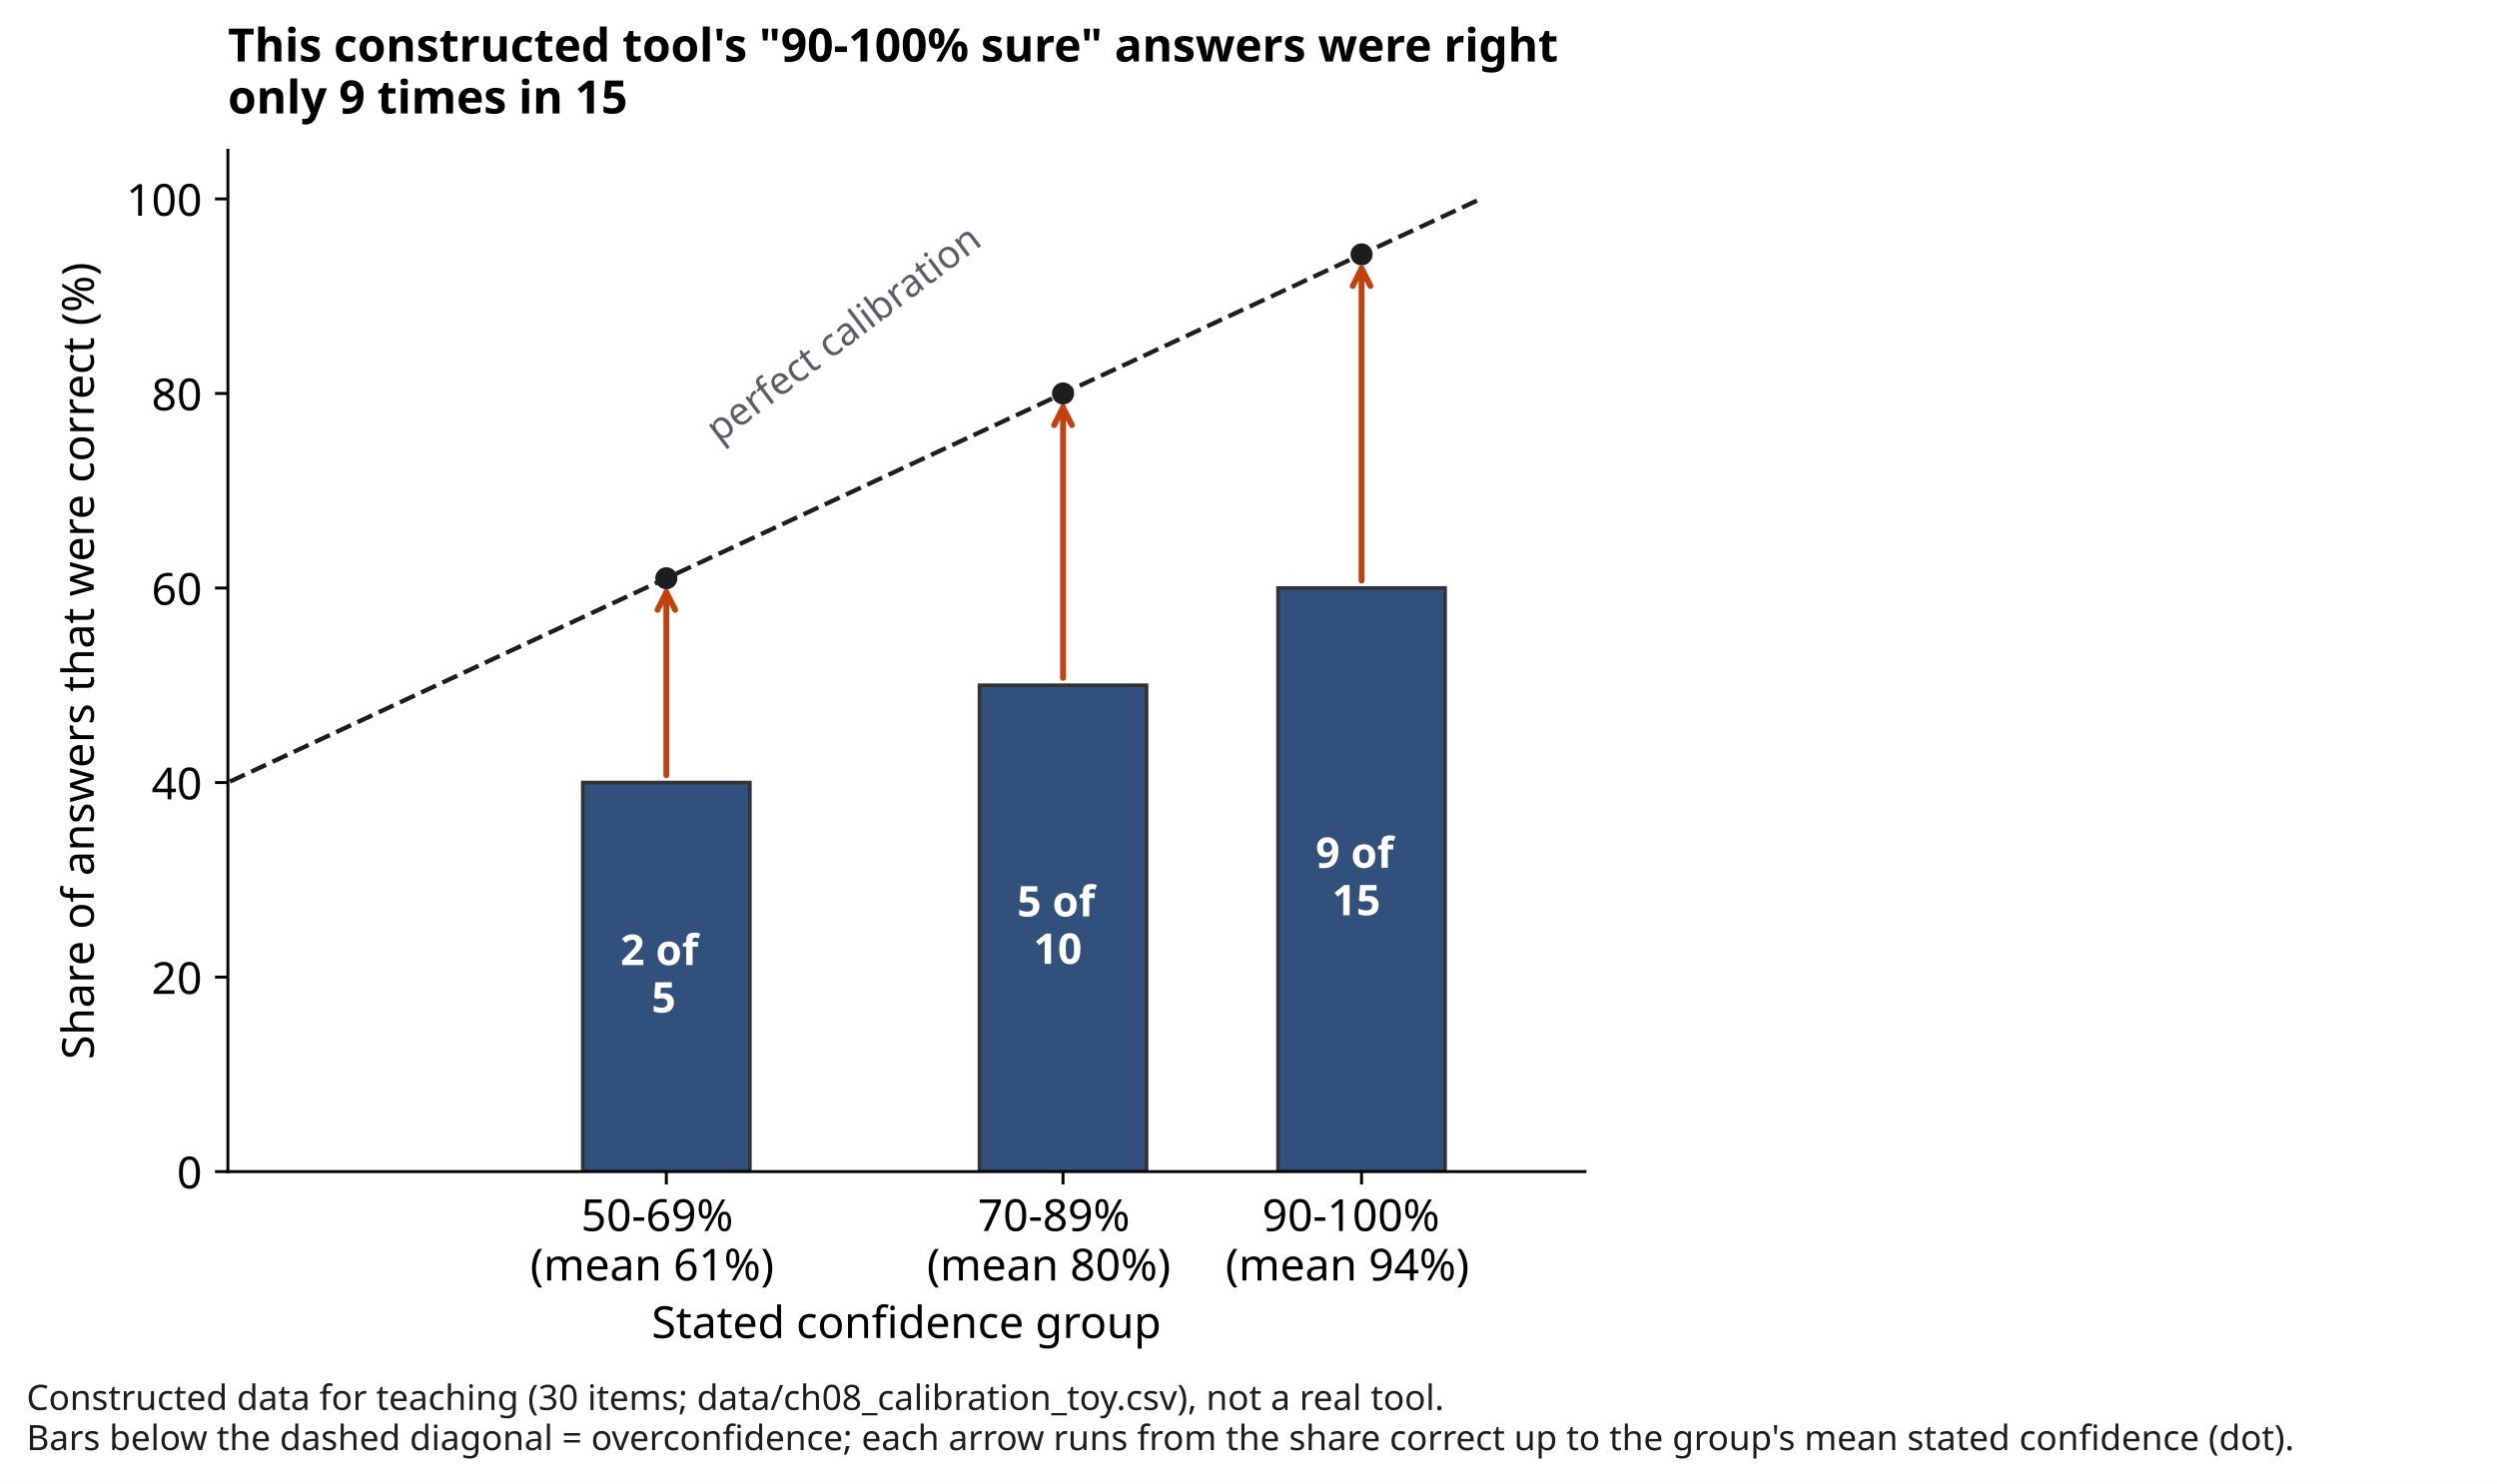
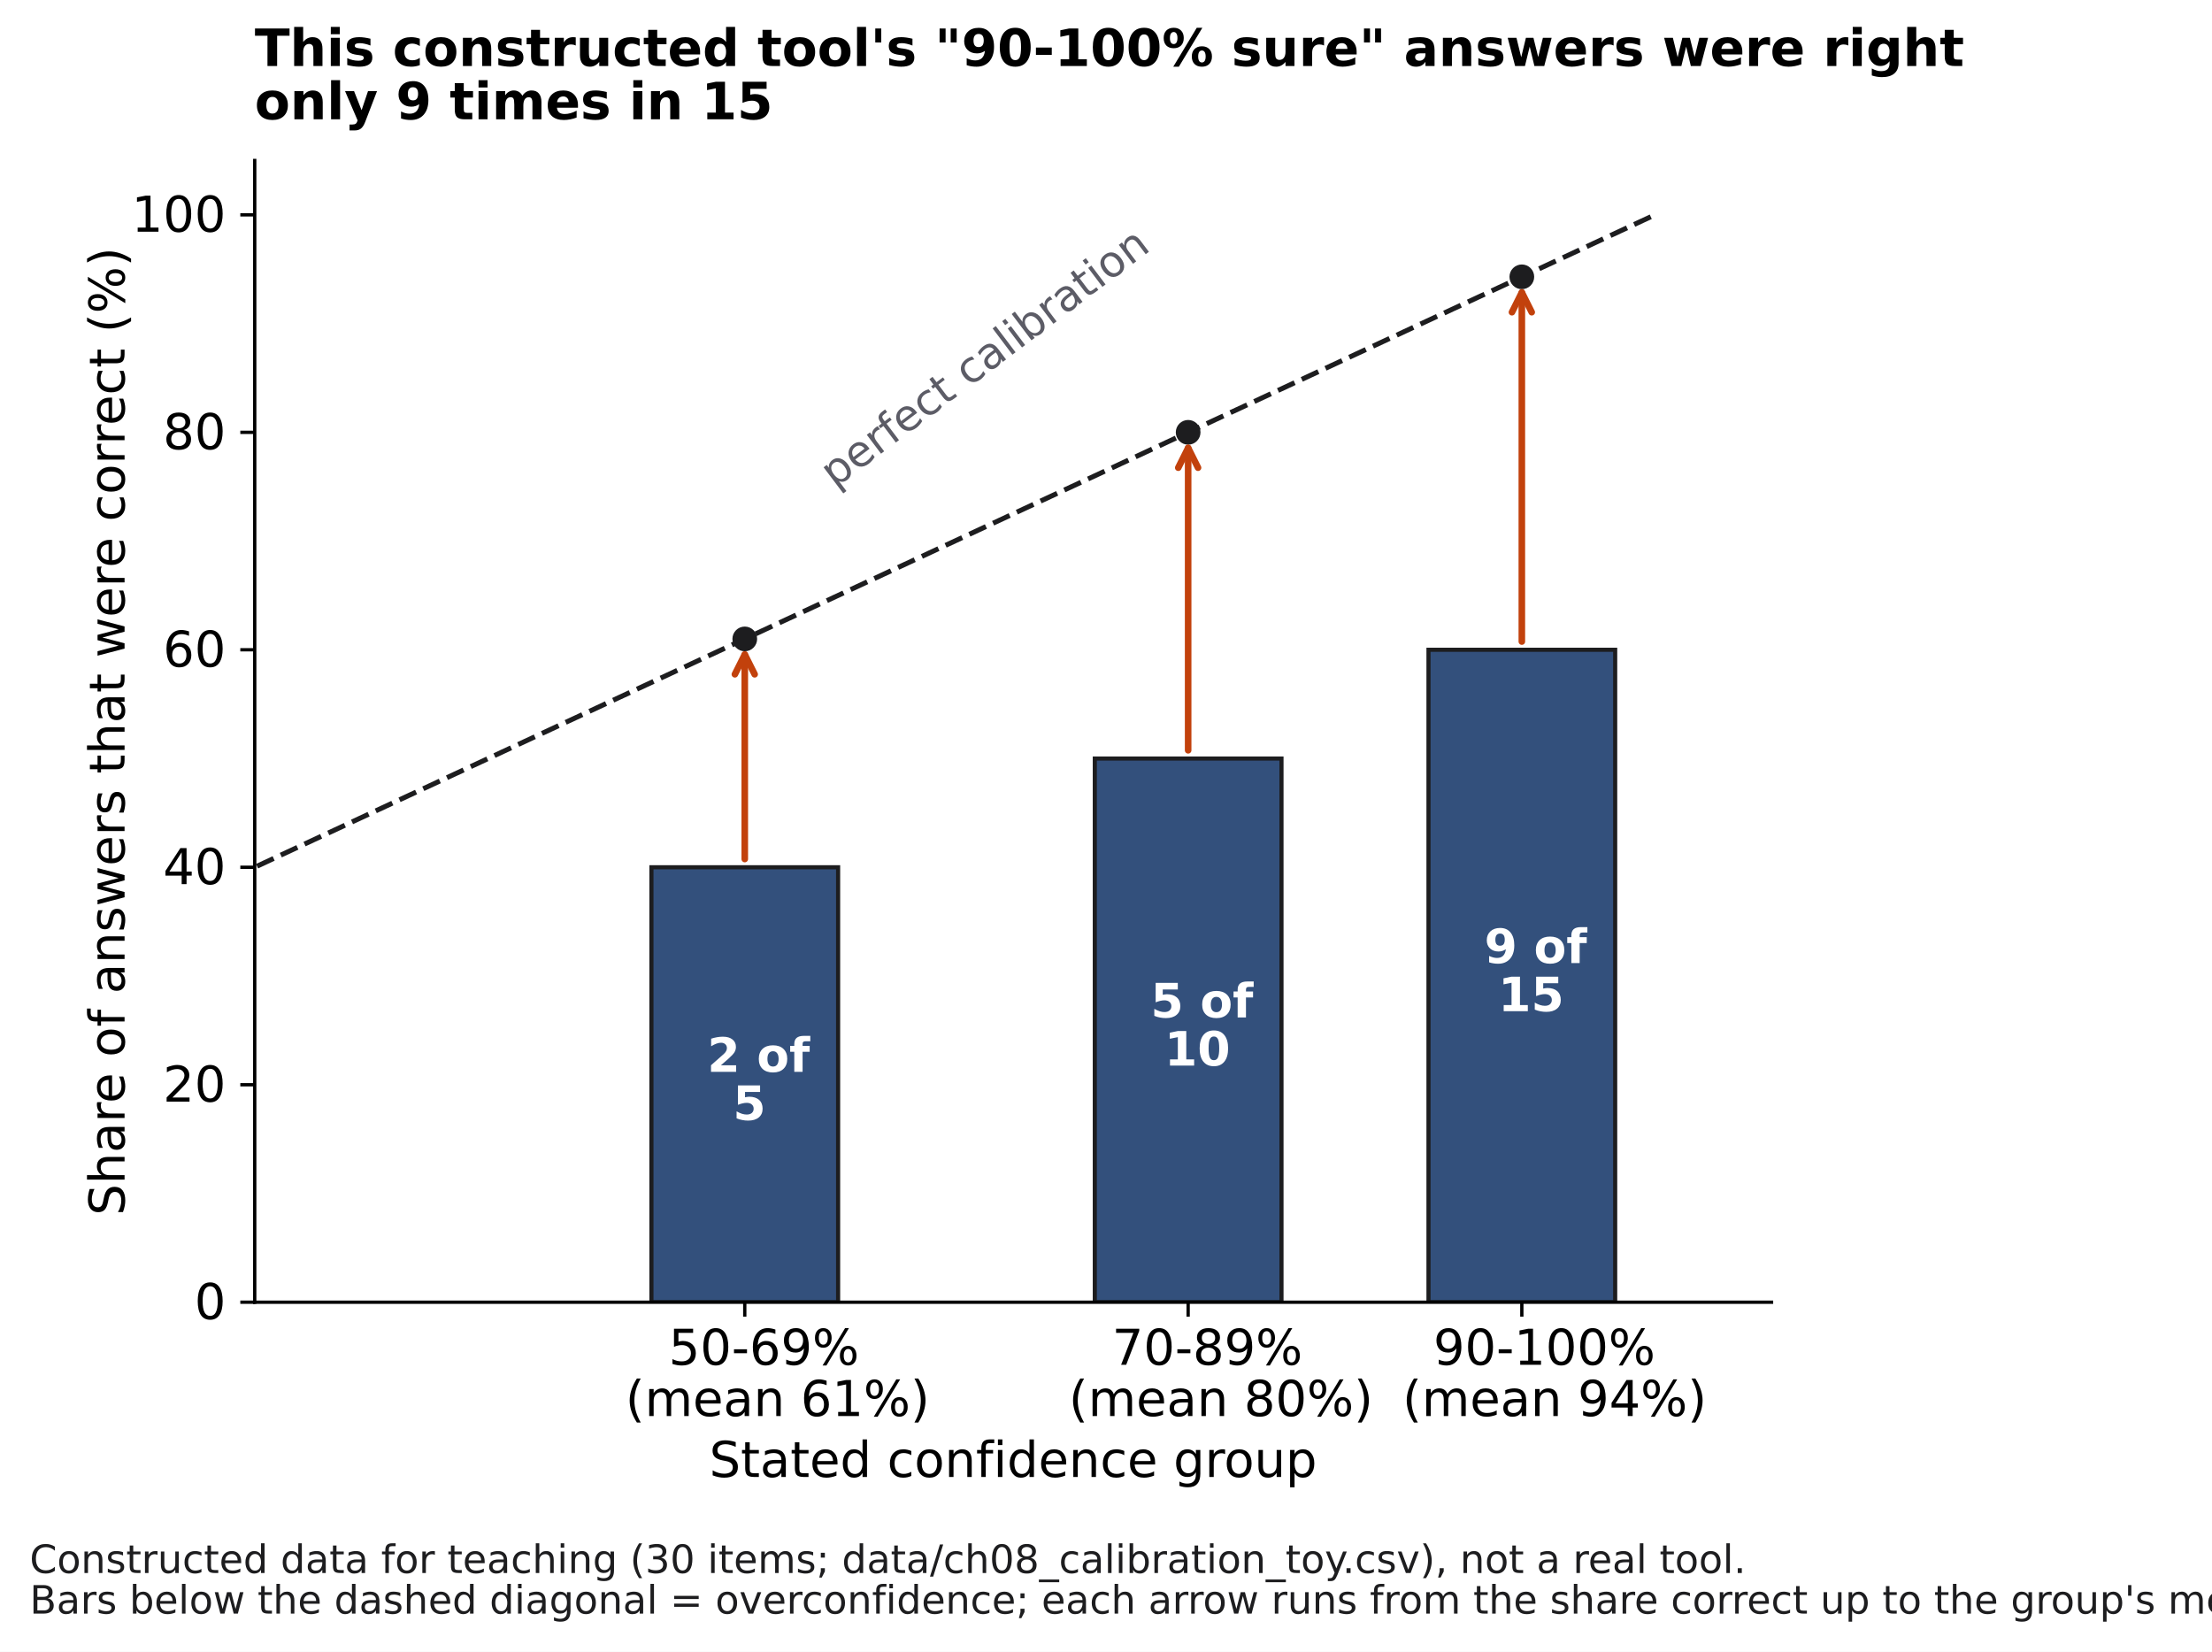
- <svg xmlns="http://www.w3.org/2000/svg" xmlns:xlink="http://www.w3.org/1999/xlink" width="677.635pt" height="402.769pt" viewBox="0 0 677.635 402.769" version="1.1">
+ <svg xmlns="http://www.w3.org/2000/svg" xmlns:xlink="http://www.w3.org/1999/xlink" width="537.075pt" height="401.033pt" viewBox="0 0 537.075 401.033" version="1.1">
  <defs>
    <style type="text/css">*{stroke-linejoin: round; stroke-linecap: butt}</style>
  </defs>
  <g id="figure_1">
    <g id="patch_1">
-       <path d="M 0 402.769  L 677.635 402.769  L 677.635 0  L 0 0  z " style="fill: #ffffff" />
+       <path d="M 0 401.033  L 537.075 401.033  L 537.075 -0  L 0 -0  z " style="fill: #ffffff" />
    </g>
    <g id="axes_1">
      <g id="patch_2">
-         <path d="M 61.848 317.993  L 430.128 317.993  L 430.128 40.793  L 61.848 40.793  z " style="fill: #ffffff" />
+         <path d="M 61.848 316.163  L 430.128 316.163  L 430.128 38.962  L 61.848 38.962  z " style="fill: #ffffff" />
      </g>
      <g id="patch_3">
-         <path d="M 158.167 317.993  L 203.494 317.993  L 203.494 212.393  L 158.167 212.393  z " clip-path="url(#pc50ad0f36d)" style="fill: #1c3d6e; opacity: 0.9; stroke: #1d1d1f; stroke-linejoin: miter" />
+         <path d="M 158.167 316.163  L 203.494 316.163  L 203.494 210.562  L 158.167 210.562  z " clip-path="url(#p15ed2fb934)" style="fill: #33507c; stroke: #1d1d1f; stroke-linejoin: miter" />
      </g>
      <g id="patch_4">
-         <path d="M 265.818 317.993  L 311.145 317.993  L 311.145 185.993  L 265.818 185.993  z " clip-path="url(#pc50ad0f36d)" style="fill: #1c3d6e; opacity: 0.9; stroke: #1d1d1f; stroke-linejoin: miter" />
+         <path d="M 265.818 316.163  L 311.145 316.163  L 311.145 184.162  L 265.818 184.162  z " clip-path="url(#p15ed2fb934)" style="fill: #33507c; stroke: #1d1d1f; stroke-linejoin: miter" />
      </g>
      <g id="patch_5">
-         <path d="M 346.84 317.993  L 392.167 317.993  L 392.167 159.593  L 346.84 159.593  z " clip-path="url(#pc50ad0f36d)" style="fill: #1c3d6e; opacity: 0.9; stroke: #1d1d1f; stroke-linejoin: miter" />
+         <path d="M 346.84 316.163  L 392.167 316.163  L 392.167 157.762  L 346.84 157.762  z " clip-path="url(#p15ed2fb934)" style="fill: #33507c; stroke: #1d1d1f; stroke-linejoin: miter" />
      </g>
      <g id="matplotlib.axis_1">
        <g id="xtick_1">
          <g id="line2d_1">
            <defs>
-               <path id="mf75c4b7abd" d="M 0 0  L 0 3.5  " style="stroke: #000000; stroke-width: 0.8" />
+               <path id="m84477203e3" d="M 0 0  L 0 3.5  " style="stroke: #000000; stroke-width: 0.8" />
            </defs>
            <g>
-               <use xlink:href="#mf75c4b7abd" x="180.831" y="317.993" style="stroke: #000000; stroke-width: 0.8" />
+               <use xlink:href="#m84477203e3" x="180.831" y="316.163" style="stroke: #000000; stroke-width: 0.8" />
            </g>
          </g>
          <g id="text_1">
-             <text style="font: 12px 'Source Sans 3', STIXGeneral, sans-serif" transform="translate(157.6951 334.1111)">50-69%</text>
-             <text style="font: 12px 'Source Sans 3', STIXGeneral, sans-serif" transform="translate(143.8905 347.5485)">(mean 61%)</text>
+             <text style="font: 12px 'Source Sans 3', 'STIXGeneral', 'DejaVu Sans', sans-serif" transform="translate(162.3508 331.3581)">50-69%</text>
+             <text style="font: 12px 'Source Sans 3', 'STIXGeneral', 'DejaVu Sans', sans-serif" transform="translate(151.8564 343.7973)">(mean 61%)</text>
          </g>
        </g>
        <g id="xtick_2">
          <g id="line2d_2">
            <g>
-               <use xlink:href="#mf75c4b7abd" x="288.482" y="317.993" style="stroke: #000000; stroke-width: 0.8" />
+               <use xlink:href="#m84477203e3" x="288.482" y="316.163" style="stroke: #000000; stroke-width: 0.8" />
            </g>
          </g>
          <g id="text_2">
-             <text style="font: 12px 'Source Sans 3', STIXGeneral, sans-serif" transform="translate(265.3462 334.1111)">70-89%</text>
-             <text style="font: 12px 'Source Sans 3', STIXGeneral, sans-serif" transform="translate(251.5415 347.5485)">(mean 80%)</text>
+             <text style="font: 12px 'Source Sans 3', 'STIXGeneral', 'DejaVu Sans', sans-serif" transform="translate(270.0018 331.3581)">70-89%</text>
+             <text style="font: 12px 'Source Sans 3', 'STIXGeneral', 'DejaVu Sans', sans-serif" transform="translate(259.5075 343.7973)">(mean 80%)</text>
          </g>
        </g>
        <g id="xtick_3">
          <g id="line2d_3">
            <g>
-               <use xlink:href="#mf75c4b7abd" x="369.503" y="317.993" style="stroke: #000000; stroke-width: 0.8" />
+               <use xlink:href="#m84477203e3" x="369.503" y="316.163" style="stroke: #000000; stroke-width: 0.8" />
            </g>
          </g>
          <g id="text_3">
-             <text style="font: 12px 'Source Sans 3', STIXGeneral, sans-serif" transform="translate(342.5503 334.1111)">90-100%</text>
-             <text style="font: 12px 'Source Sans 3', STIXGeneral, sans-serif" transform="translate(332.5631 347.5485)">(mean 94%)</text>
+             <text style="font: 12px 'Source Sans 3', 'STIXGeneral', 'DejaVu Sans', sans-serif" transform="translate(348.0234 331.3581)">90-100%</text>
+             <text style="font: 12px 'Source Sans 3', 'STIXGeneral', 'DejaVu Sans', sans-serif" transform="translate(340.5291 343.7973)">(mean 94%)</text>
          </g>
        </g>
        <g id="text_4">
-           <text style="font: 12px 'Source Sans 3', STIXGeneral, sans-serif; text-anchor: middle" x="245.988" y="363.162" transform="rotate(-0 245.988 363.1622)">Stated confidence group</text>
+           <text style="font: 12px 'Source Sans 3', 'STIXGeneral', 'DejaVu Sans', sans-serif; text-anchor: middle" x="245.988" y="358.597" transform="rotate(-0 245.988 358.5972)">Stated confidence group</text>
        </g>
      </g>
      <g id="matplotlib.axis_2">
        <g id="ytick_1">
          <g id="line2d_4">
            <defs>
-               <path id="m6b9afece3d" d="M 0 0  L -3.5 0  " style="stroke: #000000; stroke-width: 0.8" />
+               <path id="m7ee5795a91" d="M 0 0  L -3.5 0  " style="stroke: #000000; stroke-width: 0.8" />
            </defs>
            <g>
-               <use xlink:href="#m6b9afece3d" x="61.848" y="317.993" style="stroke: #000000; stroke-width: 0.8" />
+               <use xlink:href="#m7ee5795a91" x="61.848" y="316.163" style="stroke: #000000; stroke-width: 0.8" />
            </g>
          </g>
          <g id="text_5">
-             <text style="font: 12px 'Source Sans 3', STIXGeneral, sans-serif; text-anchor: end" x="54.848" y="322.552" transform="rotate(-0 54.848 322.552)">0</text>
+             <text style="font: 12px 'Source Sans 3', 'STIXGeneral', 'DejaVu Sans', sans-serif; text-anchor: end" x="54.848" y="320.26" transform="rotate(-0 54.848 320.2603)">0</text>
          </g>
        </g>
        <g id="ytick_2">
          <g id="line2d_5">
            <g>
-               <use xlink:href="#m6b9afece3d" x="61.848" y="265.193" style="stroke: #000000; stroke-width: 0.8" />
+               <use xlink:href="#m7ee5795a91" x="61.848" y="263.363" style="stroke: #000000; stroke-width: 0.8" />
            </g>
          </g>
          <g id="text_6">
-             <text style="font: 12px 'Source Sans 3', STIXGeneral, sans-serif; text-anchor: end" x="54.848" y="269.752" transform="rotate(-0 54.848 269.752)">20</text>
+             <text style="font: 12px 'Source Sans 3', 'STIXGeneral', 'DejaVu Sans', sans-serif; text-anchor: end" x="54.848" y="267.46" transform="rotate(-0 54.848 267.4603)">20</text>
          </g>
        </g>
        <g id="ytick_3">
          <g id="line2d_6">
            <g>
-               <use xlink:href="#m6b9afece3d" x="61.848" y="212.393" style="stroke: #000000; stroke-width: 0.8" />
+               <use xlink:href="#m7ee5795a91" x="61.848" y="210.562" style="stroke: #000000; stroke-width: 0.8" />
            </g>
          </g>
          <g id="text_7">
-             <text style="font: 12px 'Source Sans 3', STIXGeneral, sans-serif; text-anchor: end" x="54.848" y="216.952" transform="rotate(-0 54.848 216.952)">40</text>
+             <text style="font: 12px 'Source Sans 3', 'STIXGeneral', 'DejaVu Sans', sans-serif; text-anchor: end" x="54.848" y="214.66" transform="rotate(-0 54.848 214.6603)">40</text>
          </g>
        </g>
        <g id="ytick_4">
          <g id="line2d_7">
            <g>
-               <use xlink:href="#m6b9afece3d" x="61.848" y="159.593" style="stroke: #000000; stroke-width: 0.8" />
+               <use xlink:href="#m7ee5795a91" x="61.848" y="157.762" style="stroke: #000000; stroke-width: 0.8" />
            </g>
          </g>
          <g id="text_8">
-             <text style="font: 12px 'Source Sans 3', STIXGeneral, sans-serif; text-anchor: end" x="54.848" y="164.152" transform="rotate(-0 54.848 164.152)">60</text>
+             <text style="font: 12px 'Source Sans 3', 'STIXGeneral', 'DejaVu Sans', sans-serif; text-anchor: end" x="54.848" y="161.86" transform="rotate(-0 54.848 161.8603)">60</text>
          </g>
        </g>
        <g id="ytick_5">
          <g id="line2d_8">
            <g>
-               <use xlink:href="#m6b9afece3d" x="61.848" y="106.793" style="stroke: #000000; stroke-width: 0.8" />
+               <use xlink:href="#m7ee5795a91" x="61.848" y="104.963" style="stroke: #000000; stroke-width: 0.8" />
            </g>
          </g>
          <g id="text_9">
-             <text style="font: 12px 'Source Sans 3', STIXGeneral, sans-serif; text-anchor: end" x="54.848" y="111.352" transform="rotate(-0 54.848 111.352)">80</text>
+             <text style="font: 12px 'Source Sans 3', 'STIXGeneral', 'DejaVu Sans', sans-serif; text-anchor: end" x="54.848" y="109.06" transform="rotate(-0 54.848 109.0603)">80</text>
          </g>
        </g>
        <g id="ytick_6">
          <g id="line2d_9">
            <g>
-               <use xlink:href="#m6b9afece3d" x="61.848" y="53.993" style="stroke: #000000; stroke-width: 0.8" />
+               <use xlink:href="#m7ee5795a91" x="61.848" y="52.163" style="stroke: #000000; stroke-width: 0.8" />
            </g>
          </g>
          <g id="text_10">
-             <text style="font: 12px 'Source Sans 3', STIXGeneral, sans-serif; text-anchor: end" x="54.848" y="58.552" transform="rotate(-0 54.848 58.55203)">100</text>
+             <text style="font: 12px 'Source Sans 3', 'STIXGeneral', 'DejaVu Sans', sans-serif; text-anchor: end" x="54.848" y="56.26" transform="rotate(-0 54.848 56.26031)">100</text>
          </g>
        </g>
        <g id="text_11">
-           <text style="font: 12px 'Source Sans 3', STIXGeneral, sans-serif; text-anchor: middle" x="25.447" y="179.393" transform="rotate(-90 25.44738 179.393)">Share of answers that were correct (%)</text>
+           <text style="font: 12px 'Source Sans 3', 'STIXGeneral', 'DejaVu Sans', sans-serif; text-anchor: middle" x="30.244" y="177.562" transform="rotate(-90 30.24363 177.5625)">Share of answers that were correct (%)</text>
        </g>
      </g>
      <g id="line2d_10">
-         <path d="M -1 241.677  L 401.799 53.993  " clip-path="url(#pc50ad0f36d)" style="fill: none; stroke-dasharray: 4.44,1.92; stroke-dashoffset: 0; stroke: #1d1d1f; stroke-width: 1.2" />
+         <path d="M -1 239.847  L 401.799 52.163  " clip-path="url(#p15ed2fb934)" style="fill: none; stroke-dasharray: 4.44,1.92; stroke-dashoffset: 0; stroke: #1d1d1f; stroke-width: 1.2" />
      </g>
      <g id="line2d_11">
-         <path d="M 180.831 156.953  " clip-path="url(#pc50ad0f36d)" style="fill: none; stroke: #1d1d1f; stroke-width: 1.5; stroke-linecap: square" />
+         <path d="M 180.831 155.123  " clip-path="url(#p15ed2fb934)" style="fill: none; stroke: #1d1d1f; stroke-width: 1.5; stroke-linecap: square" />
        <defs>
-           <path id="m751cebee00" d="M 0 2.5  C 0.663 2.5 1.299 2.237 1.768 1.768  C 2.237 1.299 2.5 0.663 2.5 0  C 2.5 -0.663 2.237 -1.299 1.768 -1.768  C 1.299 -2.237 0.663 -2.5 0 -2.5  C -0.663 -2.5 -1.299 -2.237 -1.768 -1.768  C -2.237 -1.299 -2.5 -0.663 -2.5 0  C -2.5 0.663 -2.237 1.299 -1.768 1.768  C -1.299 2.237 -0.663 2.5 0 2.5  z " style="stroke: #1d1d1f" />
+           <path id="ma3575db438" d="M 0 2.5  C 0.663 2.5 1.299 2.237 1.768 1.768  C 2.237 1.299 2.5 0.663 2.5 0  C 2.5 -0.663 2.237 -1.299 1.768 -1.768  C 1.299 -2.237 0.663 -2.5 0 -2.5  C -0.663 -2.5 -1.299 -2.237 -1.768 -1.768  C -2.237 -1.299 -2.5 -0.663 -2.5 0  C -2.5 0.663 -2.237 1.299 -1.768 1.768  C -1.299 2.237 -0.663 2.5 0 2.5  z " style="stroke: #1d1d1f" />
        </defs>
-         <g clip-path="url(#pc50ad0f36d)">
-           <use xlink:href="#m751cebee00" x="180.831" y="156.953" style="fill: #1d1d1f; stroke: #1d1d1f" />
+         <g clip-path="url(#p15ed2fb934)">
+           <use xlink:href="#ma3575db438" x="180.831" y="155.123" style="fill: #1d1d1f; stroke: #1d1d1f" />
        </g>
      </g>
      <g id="line2d_12">
-         <path d="M 288.482 106.793  " clip-path="url(#pc50ad0f36d)" style="fill: none; stroke: #1d1d1f; stroke-width: 1.5; stroke-linecap: square" />
-         <g clip-path="url(#pc50ad0f36d)">
-           <use xlink:href="#m751cebee00" x="288.482" y="106.793" style="fill: #1d1d1f; stroke: #1d1d1f" />
+         <path d="M 288.482 104.963  " clip-path="url(#p15ed2fb934)" style="fill: none; stroke: #1d1d1f; stroke-width: 1.5; stroke-linecap: square" />
+         <g clip-path="url(#p15ed2fb934)">
+           <use xlink:href="#ma3575db438" x="288.482" y="104.963" style="fill: #1d1d1f; stroke: #1d1d1f" />
        </g>
      </g>
      <g id="line2d_13">
-         <path d="M 369.503 69.041  " clip-path="url(#pc50ad0f36d)" style="fill: none; stroke: #1d1d1f; stroke-width: 1.5; stroke-linecap: square" />
-         <g clip-path="url(#pc50ad0f36d)">
-           <use xlink:href="#m751cebee00" x="369.503" y="69.041" style="fill: #1d1d1f; stroke: #1d1d1f" />
+         <path d="M 369.503 67.21  " clip-path="url(#p15ed2fb934)" style="fill: none; stroke: #1d1d1f; stroke-width: 1.5; stroke-linecap: square" />
+         <g clip-path="url(#p15ed2fb934)">
+           <use xlink:href="#ma3575db438" x="369.503" y="67.21" style="fill: #1d1d1f; stroke: #1d1d1f" />
        </g>
      </g>
      <g id="patch_6">
-         <path d="M 61.848 317.993  L 61.848 40.793  " style="fill: none; stroke: #000000; stroke-width: 0.8; stroke-linejoin: miter; stroke-linecap: square" />
+         <path d="M 61.848 316.163  L 61.848 38.962  " style="fill: none; stroke: #000000; stroke-width: 0.8; stroke-linejoin: miter; stroke-linecap: square" />
      </g>
      <g id="patch_7">
-         <path d="M 61.848 317.993  L 430.128 317.993  " style="fill: none; stroke: #000000; stroke-width: 0.8; stroke-linejoin: miter; stroke-linecap: square" />
+         <path d="M 61.848 316.163  L 430.128 316.163  " style="fill: none; stroke: #000000; stroke-width: 0.8; stroke-linejoin: miter; stroke-linecap: square" />
      </g>
      <g id="text_12">
-         <text style="fill: #5c5c66; font: 10.5px 'Source Sans 3', STIXGeneral, sans-serif" transform="translate(195.0735 120.4327) rotate(-37)">perfect calibration</text>
+         <text style="fill: #5c5c66; font: 10.5px 'Source Sans 3', 'STIXGeneral', 'DejaVu Sans', sans-serif" transform="translate(202.6747 118.6214) rotate(-37)">perfect calibration</text>
      </g>
      <g id="text_13">
-         <text style="fill: #ffffff; font: 700 11.5px 'Source Sans 3', STIXGeneral, sans-serif" transform="translate(168.3766 261.9275)">2 of</text>
-         <text style="fill: #ffffff; font: 700 11.5px 'Source Sans 3', STIXGeneral, sans-serif" transform="translate(176.83 274.805)">5</text>
+         <text style="fill: #ffffff; font: 700 11.5px 'Source Sans 3', 'STIXGeneral', 'DejaVu Sans', sans-serif" transform="translate(171.7287 260.2277)">2 of</text>
+         <text style="fill: #ffffff; font: 700 11.5px 'Source Sans 3', 'STIXGeneral', 'DejaVu Sans', sans-serif" transform="translate(177.9558 271.9131)">5</text>
      </g>
      <g id="patch_8">
-         <path d="M 180.831 210.393  Q 180.831 184.673 180.831 160.741  " style="fill: none; stroke: #c2410c; stroke-width: 1.6; stroke-linecap: round" />
-         <path d="M 178.431 165.541  L 180.831 160.741  L 183.231 165.541  " style="fill: none; stroke: #c2410c; stroke-width: 1.6; stroke-linecap: round" />
+         <path d="M 180.831 208.563  Q 180.831 182.842 180.831 158.911  " style="fill: none; stroke: #c2410c; stroke-width: 1.6; stroke-linecap: round" />
+         <path d="M 178.431 163.711  L 180.831 158.911  L 183.231 163.711  " style="fill: none; stroke: #c2410c; stroke-width: 1.6; stroke-linecap: round" />
      </g>
      <g id="text_14">
-         <text style="fill: #ffffff; font: 700 11.5px 'Source Sans 3', STIXGeneral, sans-serif" transform="translate(276.0277 248.7275)">5 of</text>
-         <text style="fill: #ffffff; font: 700 11.5px 'Source Sans 3', STIXGeneral, sans-serif" transform="translate(280.4804 261.605)">10</text>
+         <text style="fill: #ffffff; font: 700 11.5px 'Source Sans 3', 'STIXGeneral', 'DejaVu Sans', sans-serif" transform="translate(279.3798 247.0277)">5 of</text>
+         <text style="fill: #ffffff; font: 700 11.5px 'Source Sans 3', 'STIXGeneral', 'DejaVu Sans', sans-serif" transform="translate(282.7318 258.7131)">10</text>
      </g>
      <g id="patch_9">
-         <path d="M 288.482 183.997  Q 288.482 146.396 288.482 110.584  " style="fill: none; stroke: #c2410c; stroke-width: 1.6; stroke-linecap: round" />
-         <path d="M 286.082 115.384  L 288.482 110.584  L 290.882 115.384  " style="fill: none; stroke: #c2410c; stroke-width: 1.6; stroke-linecap: round" />
+         <path d="M 288.482 182.166  Q 288.482 144.566 288.482 108.754  " style="fill: none; stroke: #c2410c; stroke-width: 1.6; stroke-linecap: round" />
+         <path d="M 286.082 113.554  L 288.482 108.754  L 290.882 113.554  " style="fill: none; stroke: #c2410c; stroke-width: 1.6; stroke-linecap: round" />
      </g>
      <g id="text_15">
-         <text style="fill: #ffffff; font: 700 11.5px 'Source Sans 3', STIXGeneral, sans-serif" transform="translate(357.0493 235.5275)">9 of</text>
-         <text style="fill: #ffffff; font: 700 11.5px 'Source Sans 3', STIXGeneral, sans-serif" transform="translate(361.502 248.405)">15</text>
+         <text style="fill: #ffffff; font: 700 11.5px 'Source Sans 3', 'STIXGeneral', 'DejaVu Sans', sans-serif" transform="translate(360.4014 233.8277)">9 of</text>
+         <text style="fill: #ffffff; font: 700 11.5px 'Source Sans 3', 'STIXGeneral', 'DejaVu Sans', sans-serif" transform="translate(363.7534 245.5131)">15</text>
      </g>
      <g id="patch_10">
-         <path d="M 369.503 157.595  Q 369.503 114.319 369.503 72.832  " style="fill: none; stroke: #c2410c; stroke-width: 1.6; stroke-linecap: round" />
-         <path d="M 367.103 77.632  L 369.503 72.832  L 371.903 77.632  " style="fill: none; stroke: #c2410c; stroke-width: 1.6; stroke-linecap: round" />
+         <path d="M 369.503 155.765  Q 369.503 112.489 369.503 71.002  " style="fill: none; stroke: #c2410c; stroke-width: 1.6; stroke-linecap: round" />
+         <path d="M 367.103 75.802  L 369.503 71.002  L 371.903 75.802  " style="fill: none; stroke: #c2410c; stroke-width: 1.6; stroke-linecap: round" />
      </g>
      <g id="text_16">
-         <text style="font: 700 12.5px 'Source Sans 3', STIXGeneral, sans-serif" transform="translate(61.848 16.69805)">This constructed tool's "90-100% sure" answers were right</text>
-         <text style="font: 700 12.5px 'Source Sans 3', STIXGeneral, sans-serif" transform="translate(61.848 30.79297)">only 9 times in 15</text>
+         <text style="font: 700 12.5px 'Source Sans 3', 'STIXGeneral', 'DejaVu Sans', sans-serif" transform="translate(61.848 16.02422)">This constructed tool's "90-100% sure" answers were right</text>
+         <text style="font: 700 12.5px 'Source Sans 3', 'STIXGeneral', 'DejaVu Sans', sans-serif" transform="translate(61.848 28.9625)">only 9 times in 15</text>
      </g>
    </g>
    <g id="text_17">
-       <text style="fill: #1d1d1f; font: 9.5px 'Source Sans 3', STIXGeneral, sans-serif" transform="translate(7.2 382.6908)">Constructed data for teaching (30 items; data/ch08_calibration_toy.csv), not a real tool.</text>
-       <text style="fill: #1d1d1f; font: 9.5px 'Source Sans 3', STIXGeneral, sans-serif" transform="translate(7.2 393.593)">Bars below the dashed diagonal = overconfidence; each arrow runs from the share correct up to the group's mean stated confidence (dot).</text>
+       <text style="fill: #1d1d1f; font: 9.5px 'Source Sans 3', 'STIXGeneral', 'DejaVu Sans', sans-serif" transform="translate(7.2 381.906)">Constructed data for teaching (30 items; data/ch08_calibration_toy.csv), not a real tool.</text>
+       <text style="fill: #1d1d1f; font: 9.5px 'Source Sans 3', 'STIXGeneral', 'DejaVu Sans', sans-serif" transform="translate(7.2 391.7625)">Bars below the dashed diagonal = overconfidence; each arrow runs from the share correct up to the group's mean stated confidence (dot).</text>
    </g>
  </g>
  <defs>
-     <clipPath id="pc50ad0f36d">
-       <rect x="61.848" y="40.793" width="368.28" height="277.2" />
+     <clipPath id="p15ed2fb934">
+       <rect x="61.848" y="38.962" width="368.28" height="277.2" />
    </clipPath>
  </defs>
</svg>
